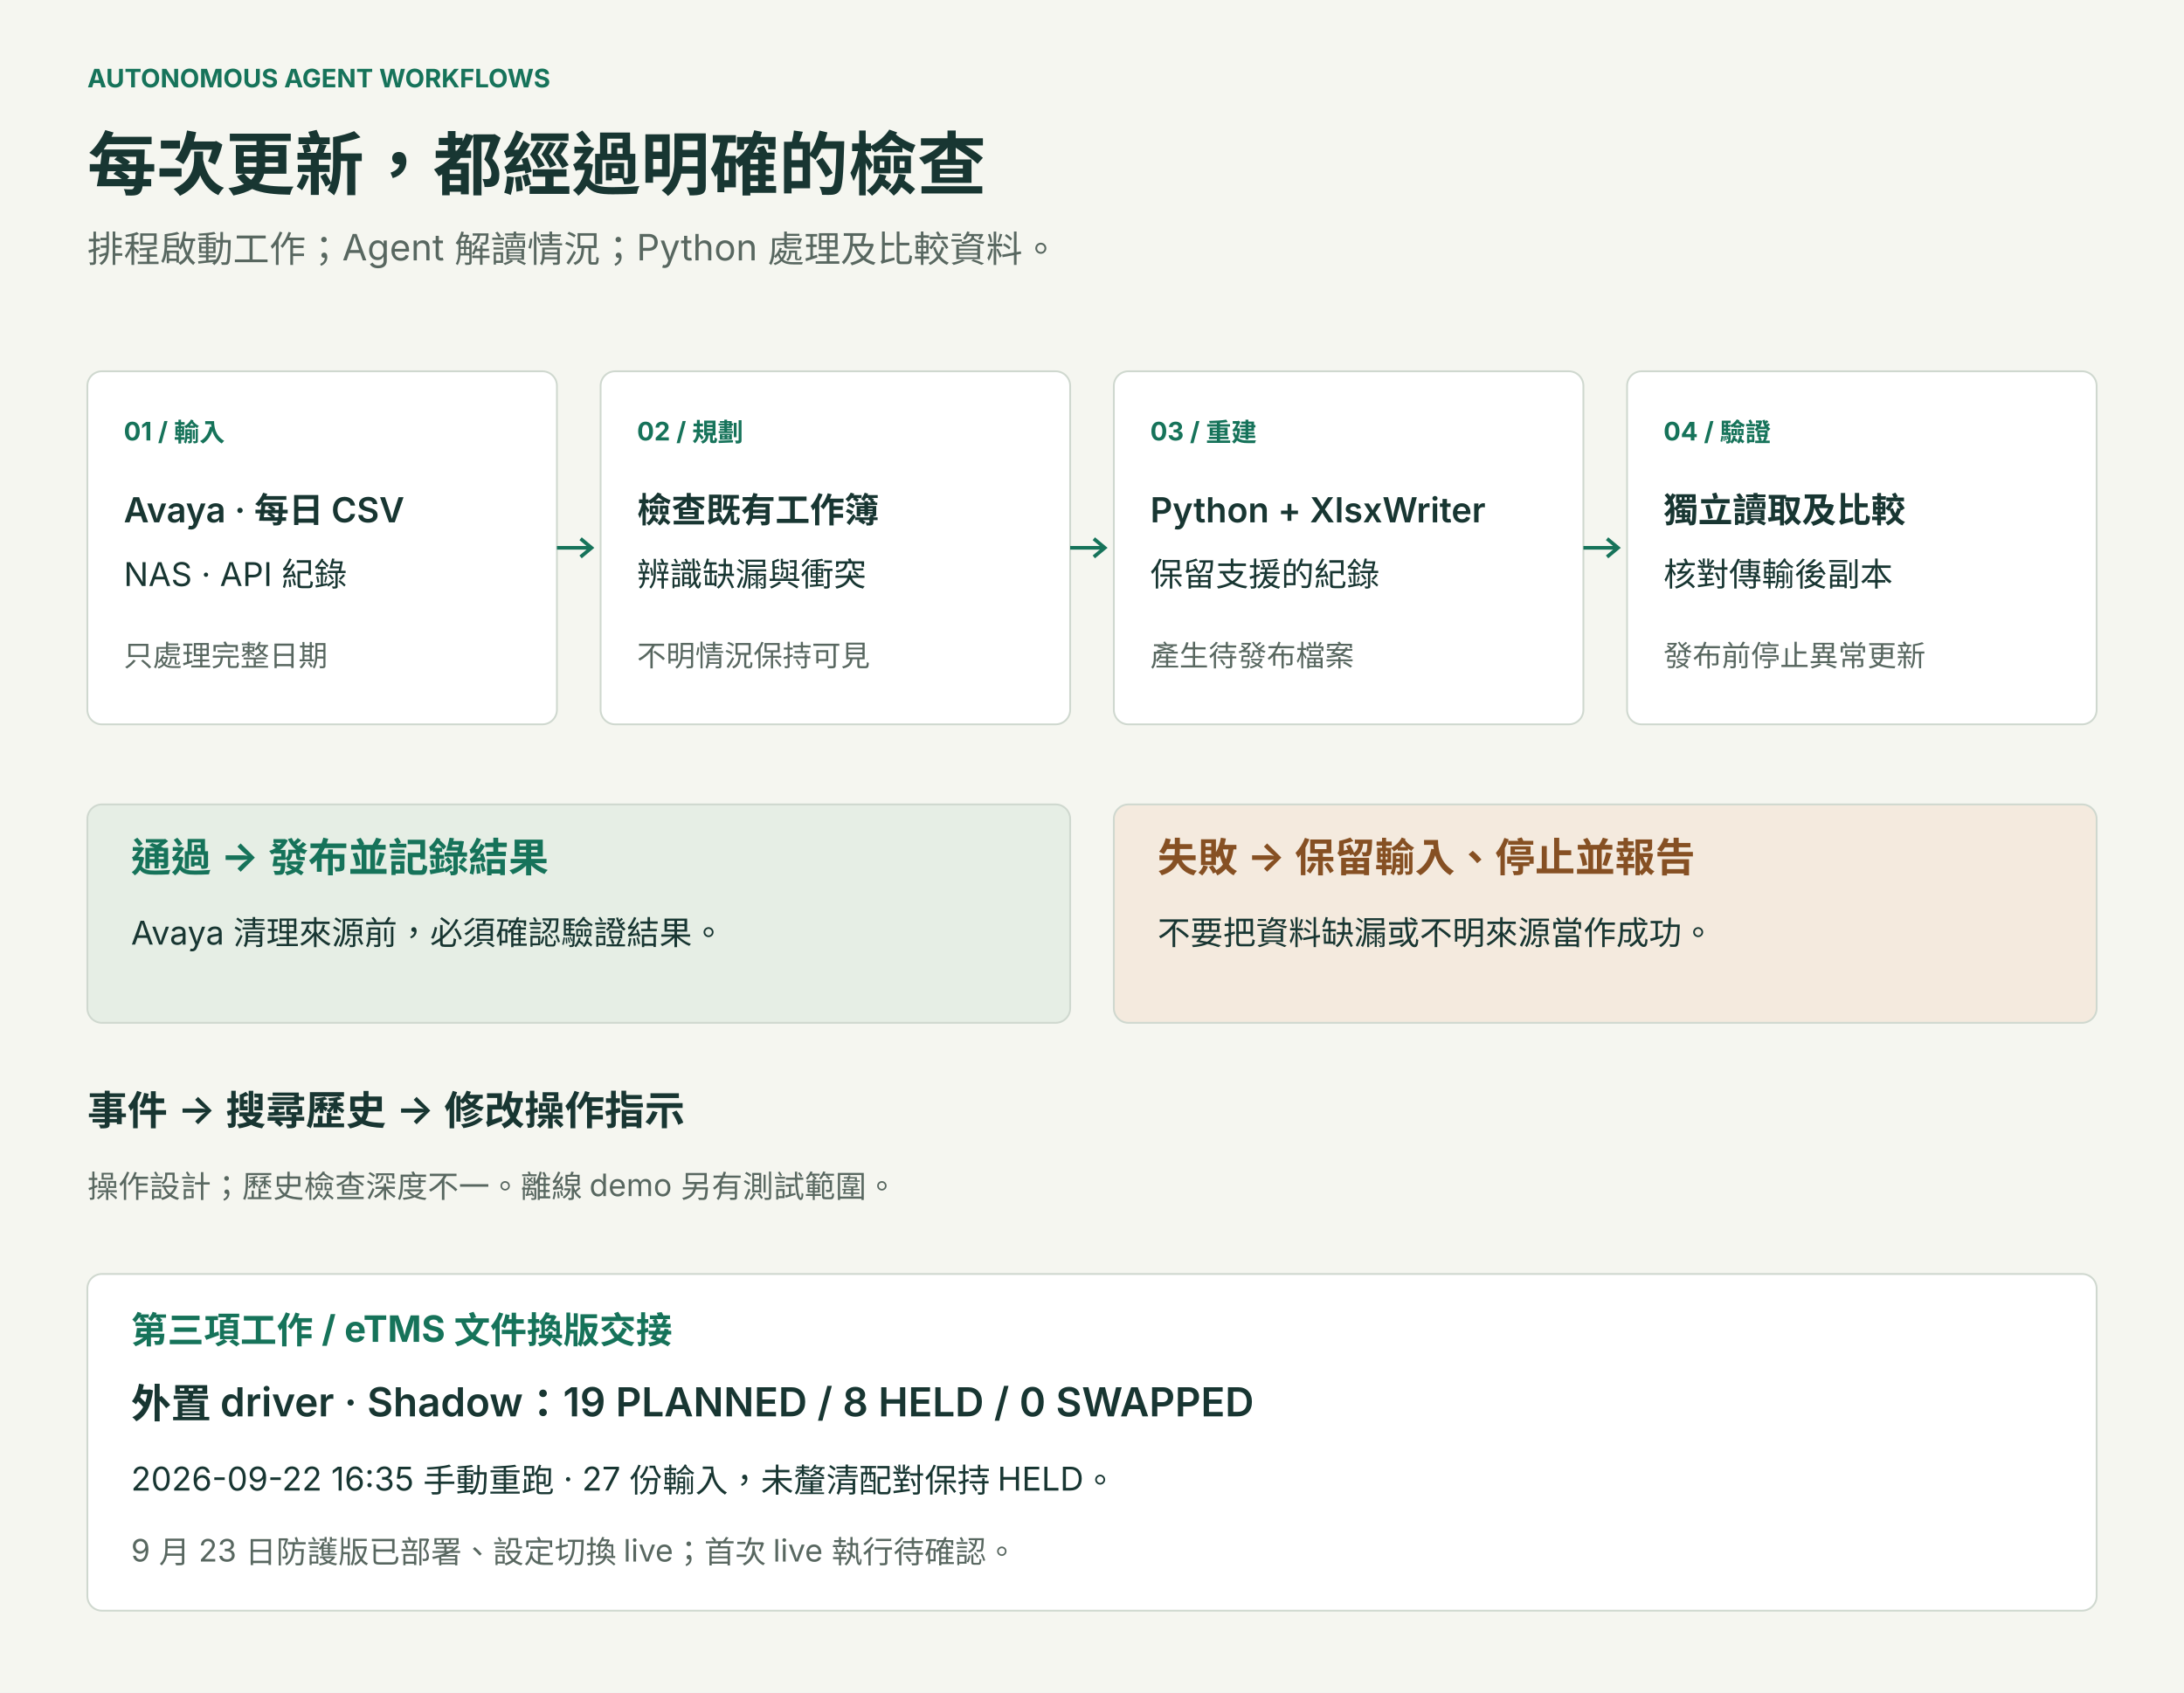
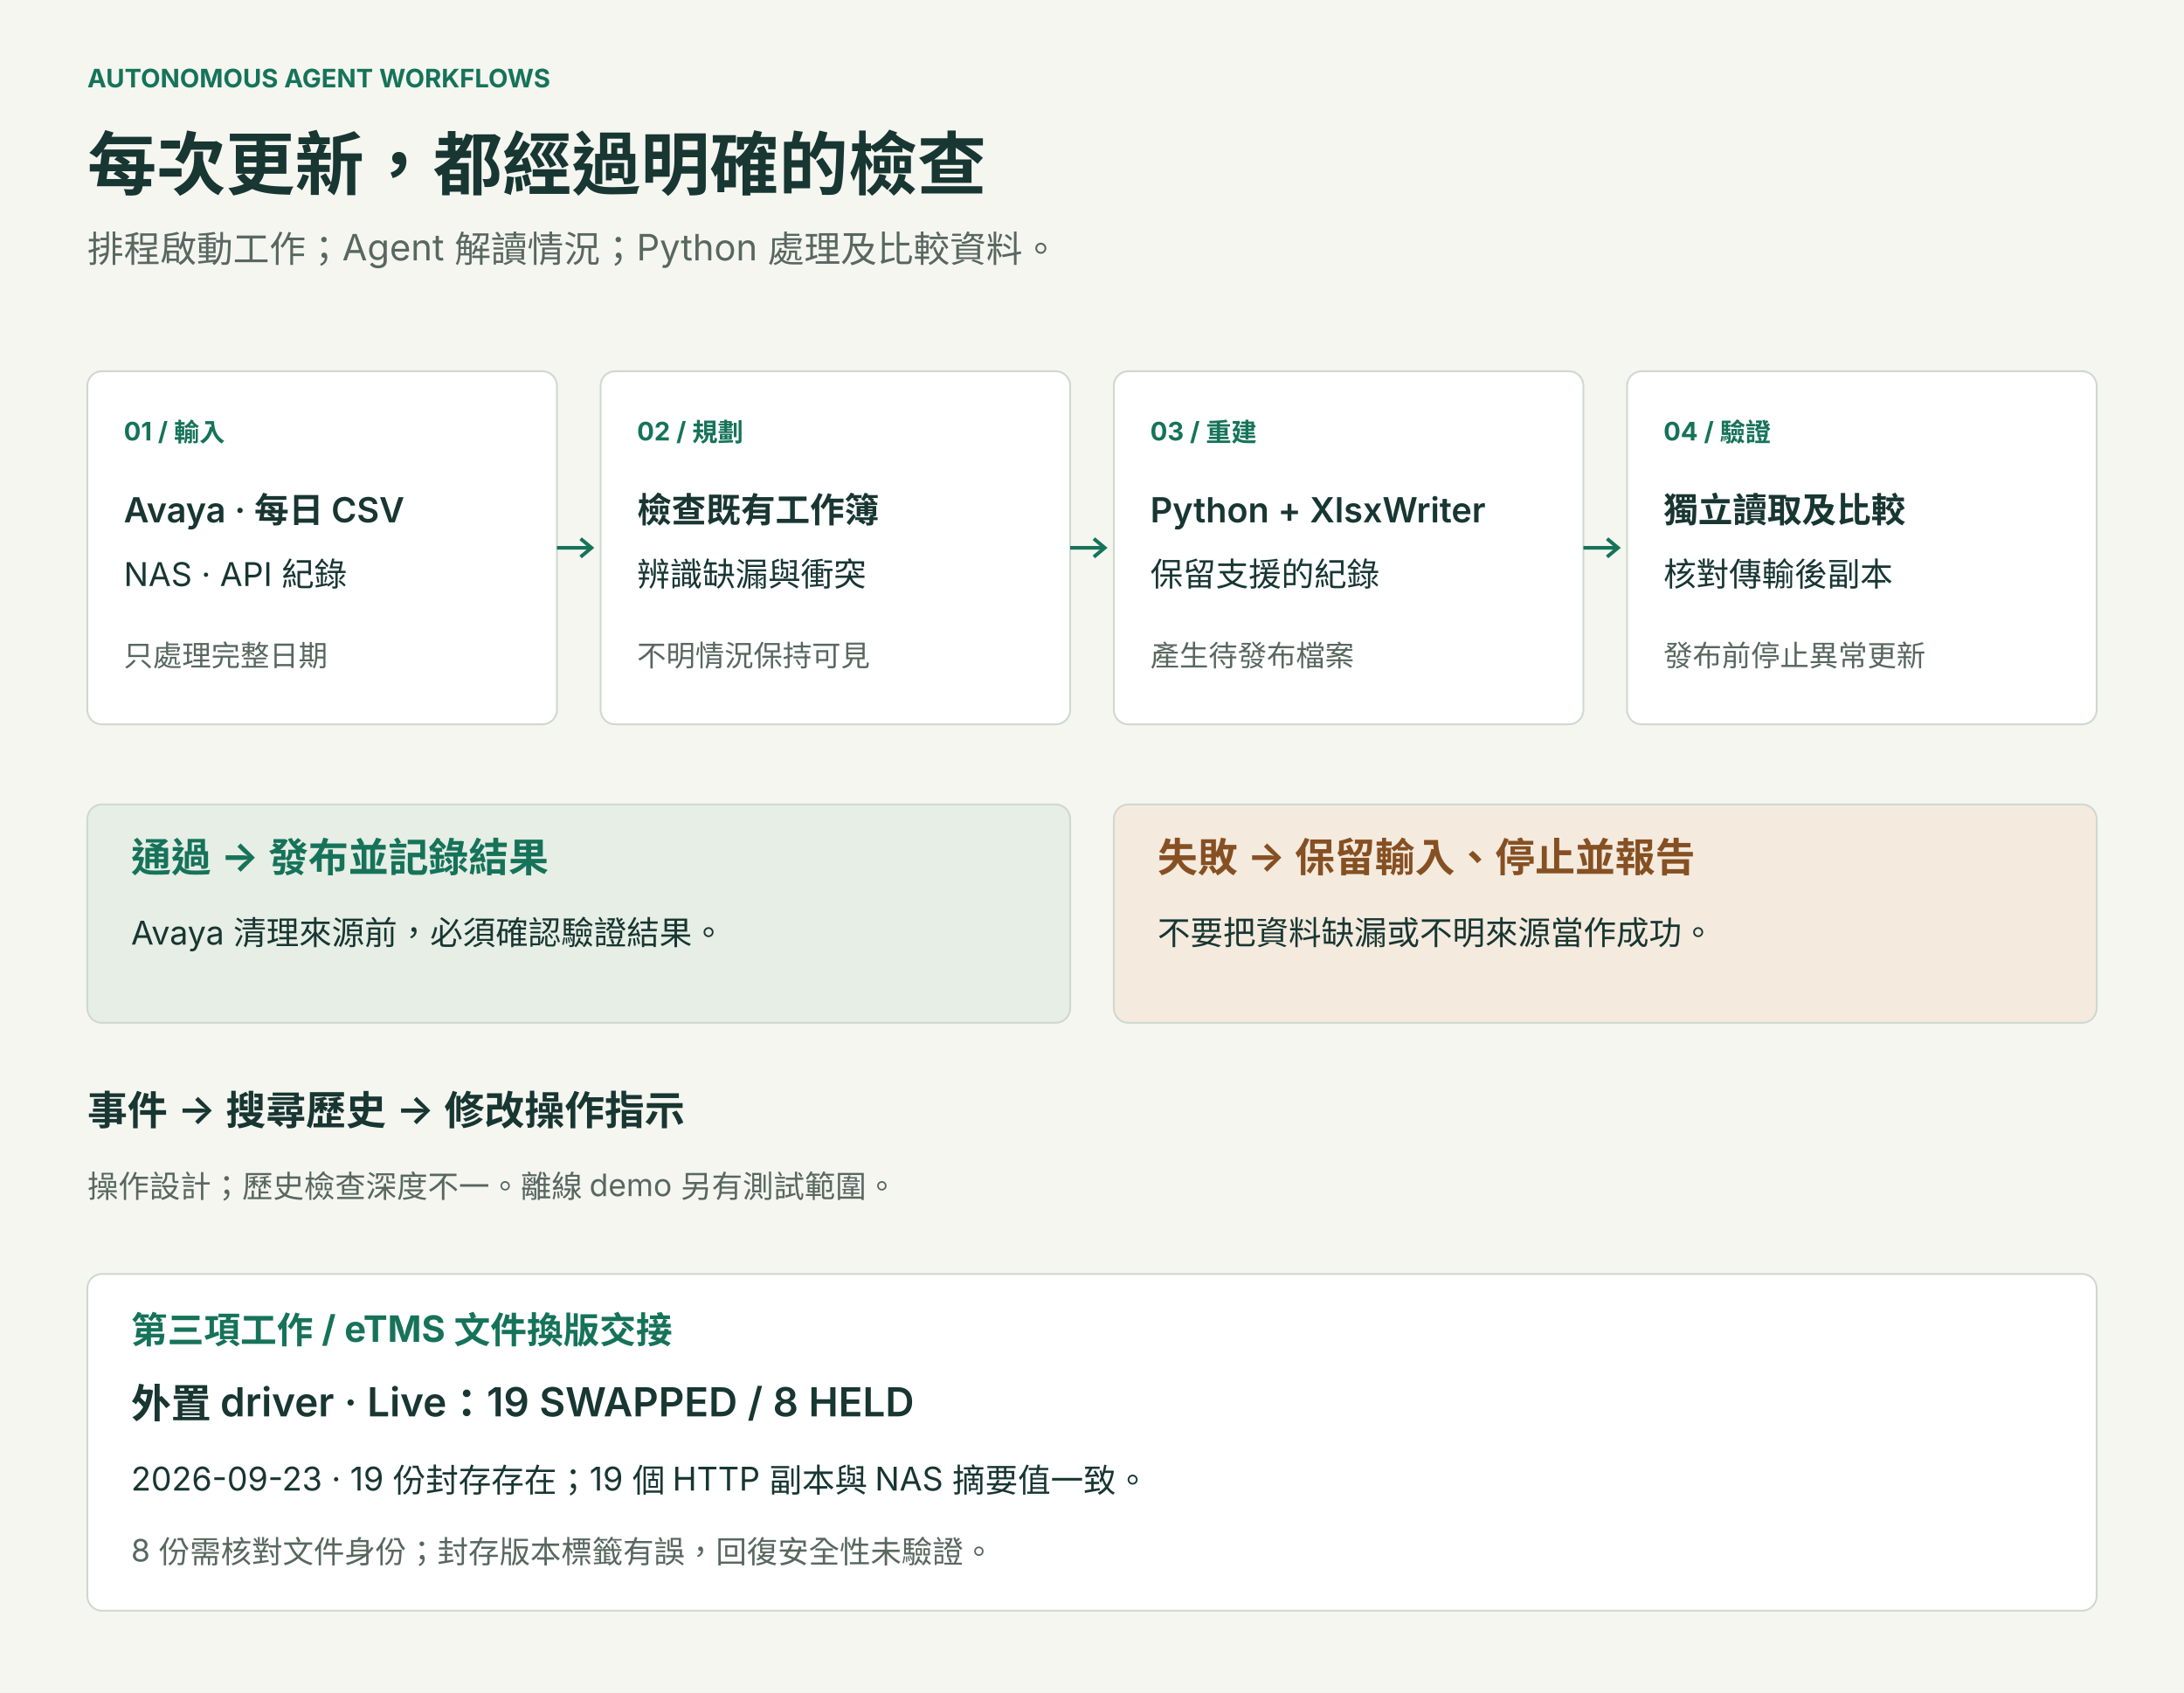
<svg xmlns="http://www.w3.org/2000/svg" width="1200" height="930" viewBox="0 0 1200 930" role="img" aria-labelledby="title desc">
  <style>text{font-family:Inter,Segoe UI,Microsoft JhengHei,Noto Sans CJK TC,sans-serif} .mono{font-family:Consolas,monospace}</style>
  <rect width="1200" height="930" fill="#f5f6f0" />
  <text x="48" y="48" font-size="14" fill="#16735a" font-weight="700" class="">AUTONOMOUS AGENT WORKFLOWS</text>
  <text x="48" y="104" font-size="38" fill="#183632" font-weight="650" class="">每次更新，都經過明確的檢查</text>
  <text x="48" y="144" font-size="20" fill="#586760" font-weight="400" class="">排程啟動工作；Agent 解讀情況；Python 處理及比較資料。</text>
  <rect x="48" y="204" width="258" height="194" rx="8" fill="#ffffff" stroke="#cfd8cf" />
  <text x="68" y="242" font-size="14" fill="#16735a" font-weight="700" class="">01 / 輸入</text>
  <text x="68" y="287" font-size="19" fill="#183632" font-weight="600" class="">Avaya · 每日 CSV</text>
  <text x="68" y="322" font-size="18" fill="#183632" font-weight="400" class="">NAS · API 紀錄</text>
  <text x="68" y="366" font-size="16" fill="#586760" font-weight="400" class="">只處理完整日期</text>
  <path d="M306 301 L324 301" fill="none" stroke="#16735a" stroke-width="2" />
  <path d="M319 296 L325 301 L319 306" fill="none" stroke="#16735a" stroke-width="2" />
  <rect x="330" y="204" width="258" height="194" rx="8" fill="#ffffff" stroke="#cfd8cf" />
  <text x="350" y="242" font-size="14" fill="#16735a" font-weight="700" class="">02 / 規劃</text>
  <text x="350" y="287" font-size="19" fill="#183632" font-weight="600" class="">檢查既有工作簿</text>
  <text x="350" y="322" font-size="18" fill="#183632" font-weight="400" class="">辨識缺漏與衝突</text>
  <text x="350" y="366" font-size="16" fill="#586760" font-weight="400" class="">不明情況保持可見</text>
  <path d="M588 301 L606 301" fill="none" stroke="#16735a" stroke-width="2" />
  <path d="M601 296 L607 301 L601 306" fill="none" stroke="#16735a" stroke-width="2" />
  <rect x="612" y="204" width="258" height="194" rx="8" fill="#ffffff" stroke="#cfd8cf" />
  <text x="632" y="242" font-size="14" fill="#16735a" font-weight="700" class="">03 / 重建</text>
  <text x="632" y="287" font-size="19" fill="#183632" font-weight="600" class="">Python + XlsxWriter</text>
  <text x="632" y="322" font-size="18" fill="#183632" font-weight="400" class="">保留支援的紀錄</text>
  <text x="632" y="366" font-size="16" fill="#586760" font-weight="400" class="">產生待發布檔案</text>
  <path d="M870 301 L888 301" fill="none" stroke="#16735a" stroke-width="2" />
  <path d="M883 296 L889 301 L883 306" fill="none" stroke="#16735a" stroke-width="2" />
  <rect x="894" y="204" width="258" height="194" rx="8" fill="#ffffff" stroke="#cfd8cf" />
  <text x="914" y="242" font-size="14" fill="#16735a" font-weight="700" class="">04 / 驗證</text>
  <text x="914" y="287" font-size="19" fill="#183632" font-weight="600" class="">獨立讀取及比較</text>
  <text x="914" y="322" font-size="18" fill="#183632" font-weight="400" class="">核對傳輸後副本</text>
  <text x="914" y="366" font-size="16" fill="#586760" font-weight="400" class="">發布前停止異常更新</text>
  <rect x="48" y="442" width="540" height="120" rx="8" fill="#e6eee5" stroke="#cfd8cf" />
  <rect x="612" y="442" width="540" height="120" rx="8" fill="#f4eade" stroke="#cfd8cf" />
  <text x="72" y="479" font-size="22" fill="#16735a" font-weight="650" class="">通過 → 發布並記錄結果</text>
  <text x="72" y="519" font-size="18" fill="#183632" font-weight="400" class="">Avaya 清理來源前，必須確認驗證結果。</text>
  <text x="636" y="479" font-size="22" fill="#865023" font-weight="650" class="">失敗 → 保留輸入、停止並報告</text>
  <text x="636" y="519" font-size="18" fill="#183632" font-weight="400" class="">不要把資料缺漏或不明來源當作成功。</text>
  <text x="48" y="618" font-size="22" fill="#183632" font-weight="600" class="">事件 → 搜尋歷史 → 修改操作指示</text>
  <text x="48" y="658" font-size="17" fill="#586760" font-weight="400" class="">操作設計；歷史檢查深度不一。離線 demo 另有測試範圍。</text>
  <rect x="48" y="700" width="1104" height="185" rx="8" fill="#ffffff" stroke="#cfd8cf" />
  <text x="72" y="738" font-size="20" fill="#16735a" font-weight="650" class="">第三項工作 / eTMS 文件換版交接</text>
-   <text x="72" y="779" font-size="22" fill="#183632" font-weight="600" class="">外置 driver · Shadow：19 PLANNED / 8 HELD / 0 SWAPPED</text>
-   <text x="72" y="819" font-size="18" fill="#183632" font-weight="400" class="">2026-09-22 16:35 手動重跑 · 27 份輸入，未釐清配對保持 HELD。</text>
-   <text x="72" y="858" font-size="17" fill="#586760" font-weight="400" class="">9 月 23 日防護版已部署、設定切換 live；首次 live 執行待確認。</text>
+   <text x="72" y="779" font-size="22" fill="#183632" font-weight="600" class="">外置 driver · Live：19 SWAPPED / 8 HELD</text>
+   <text x="72" y="819" font-size="18" fill="#183632" font-weight="400" class="">2026-09-23 · 19 份封存存在；19 個 HTTP 副本與 NAS 摘要值一致。</text>
+   <text x="72" y="858" font-size="17" fill="#586760" font-weight="400" class="">8 份需核對文件身份；封存版本標籤有誤，回復安全性未驗證。</text>
</svg>
